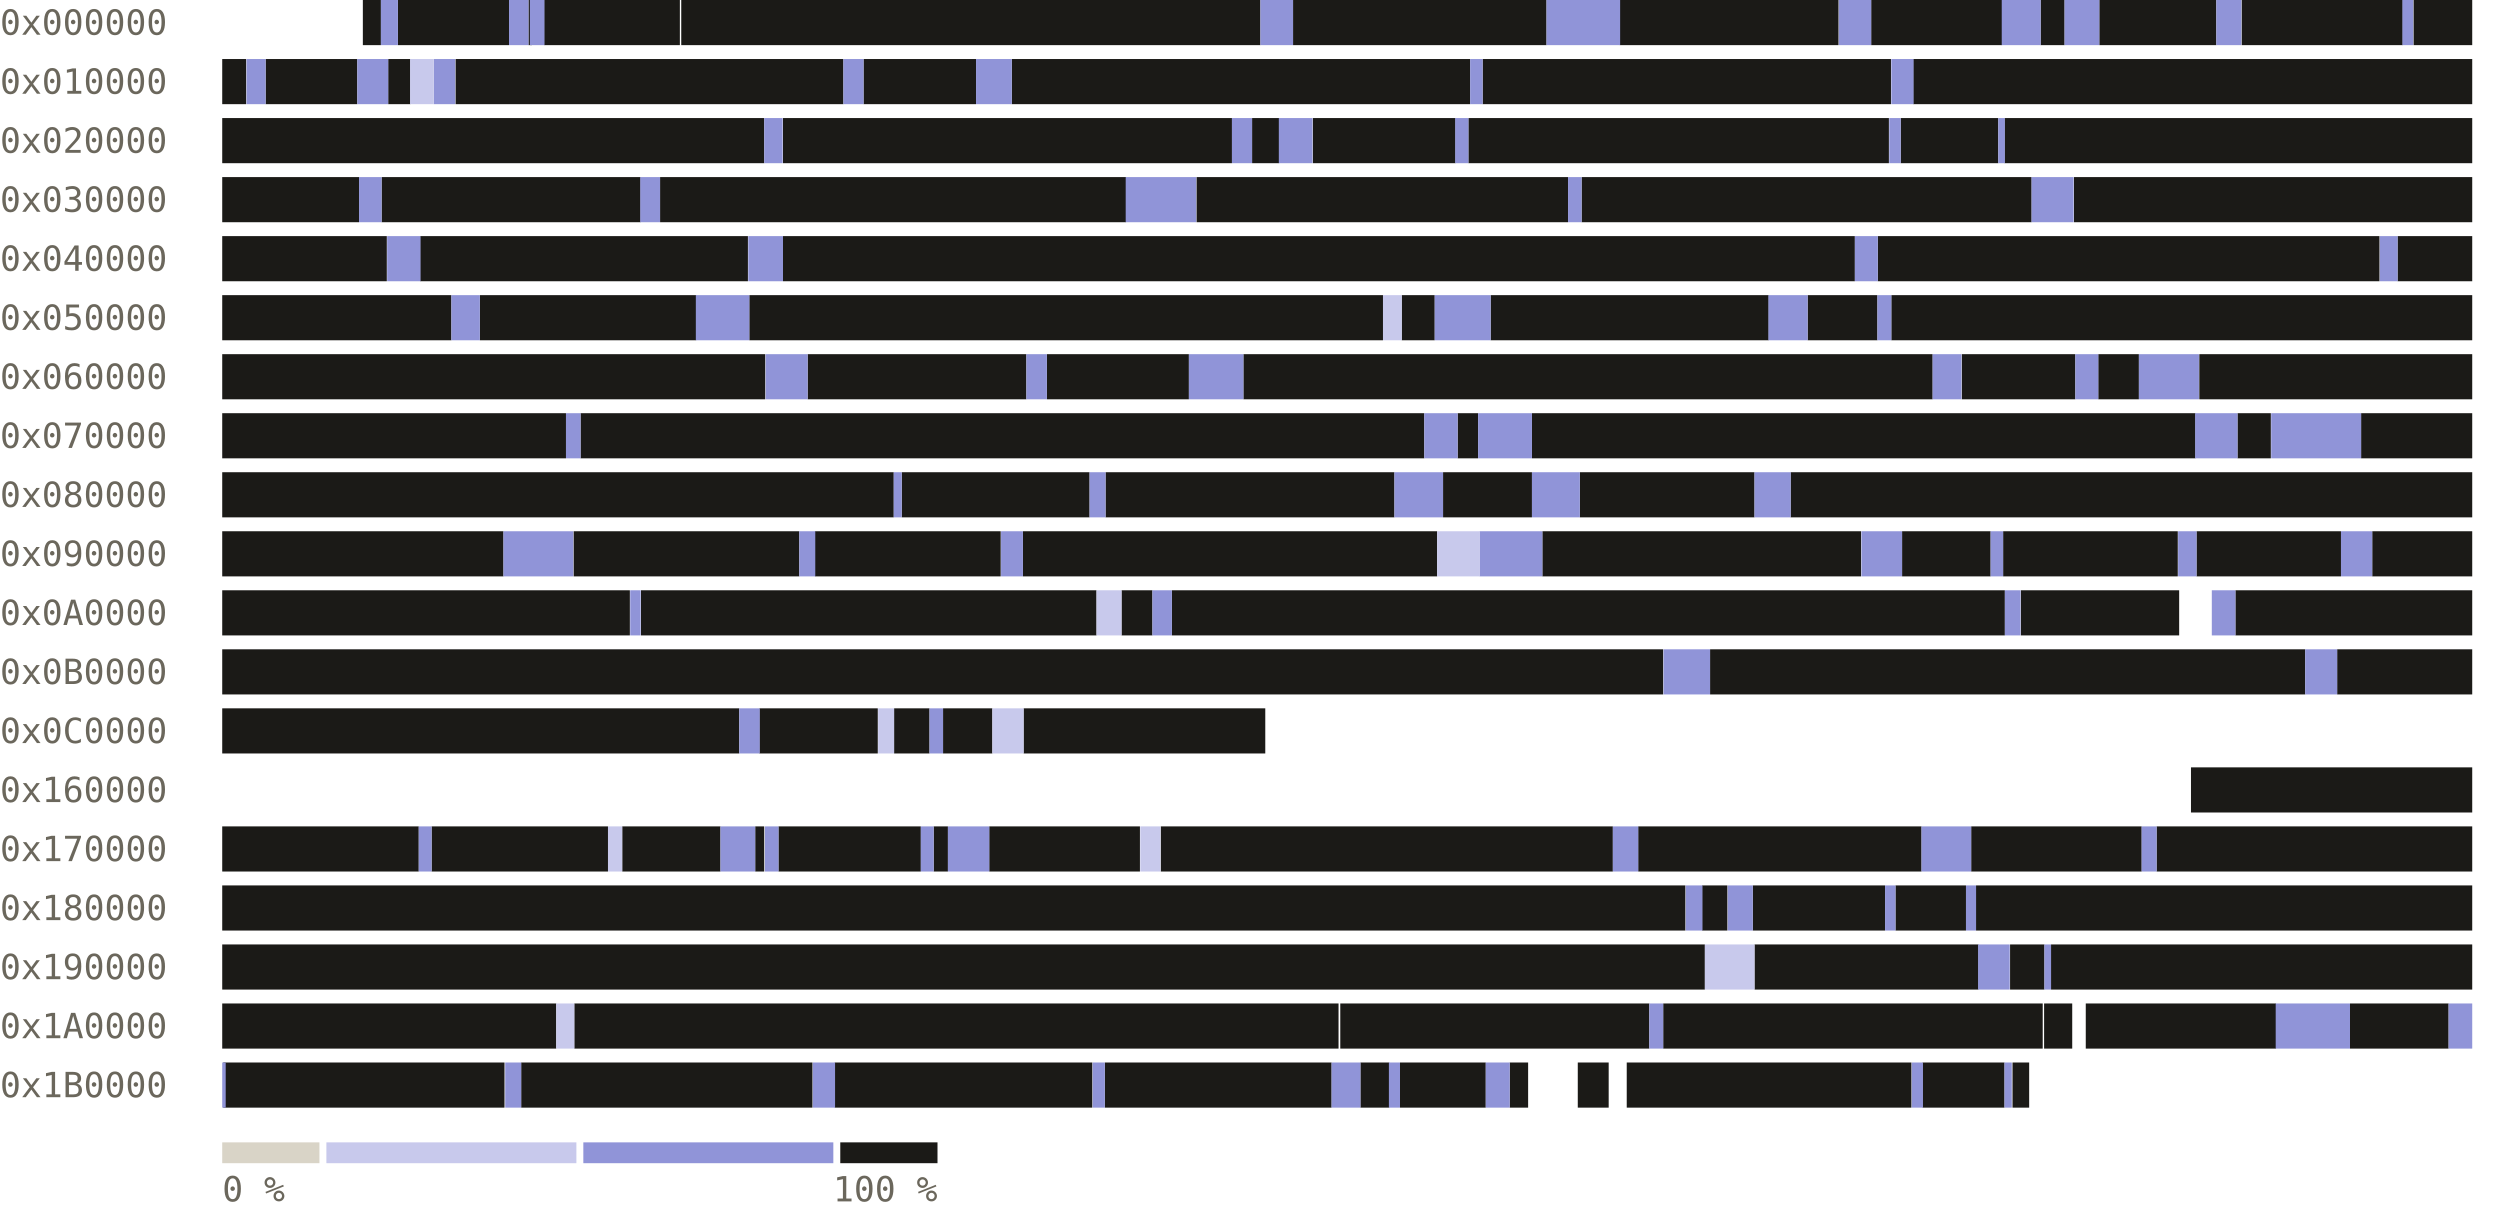
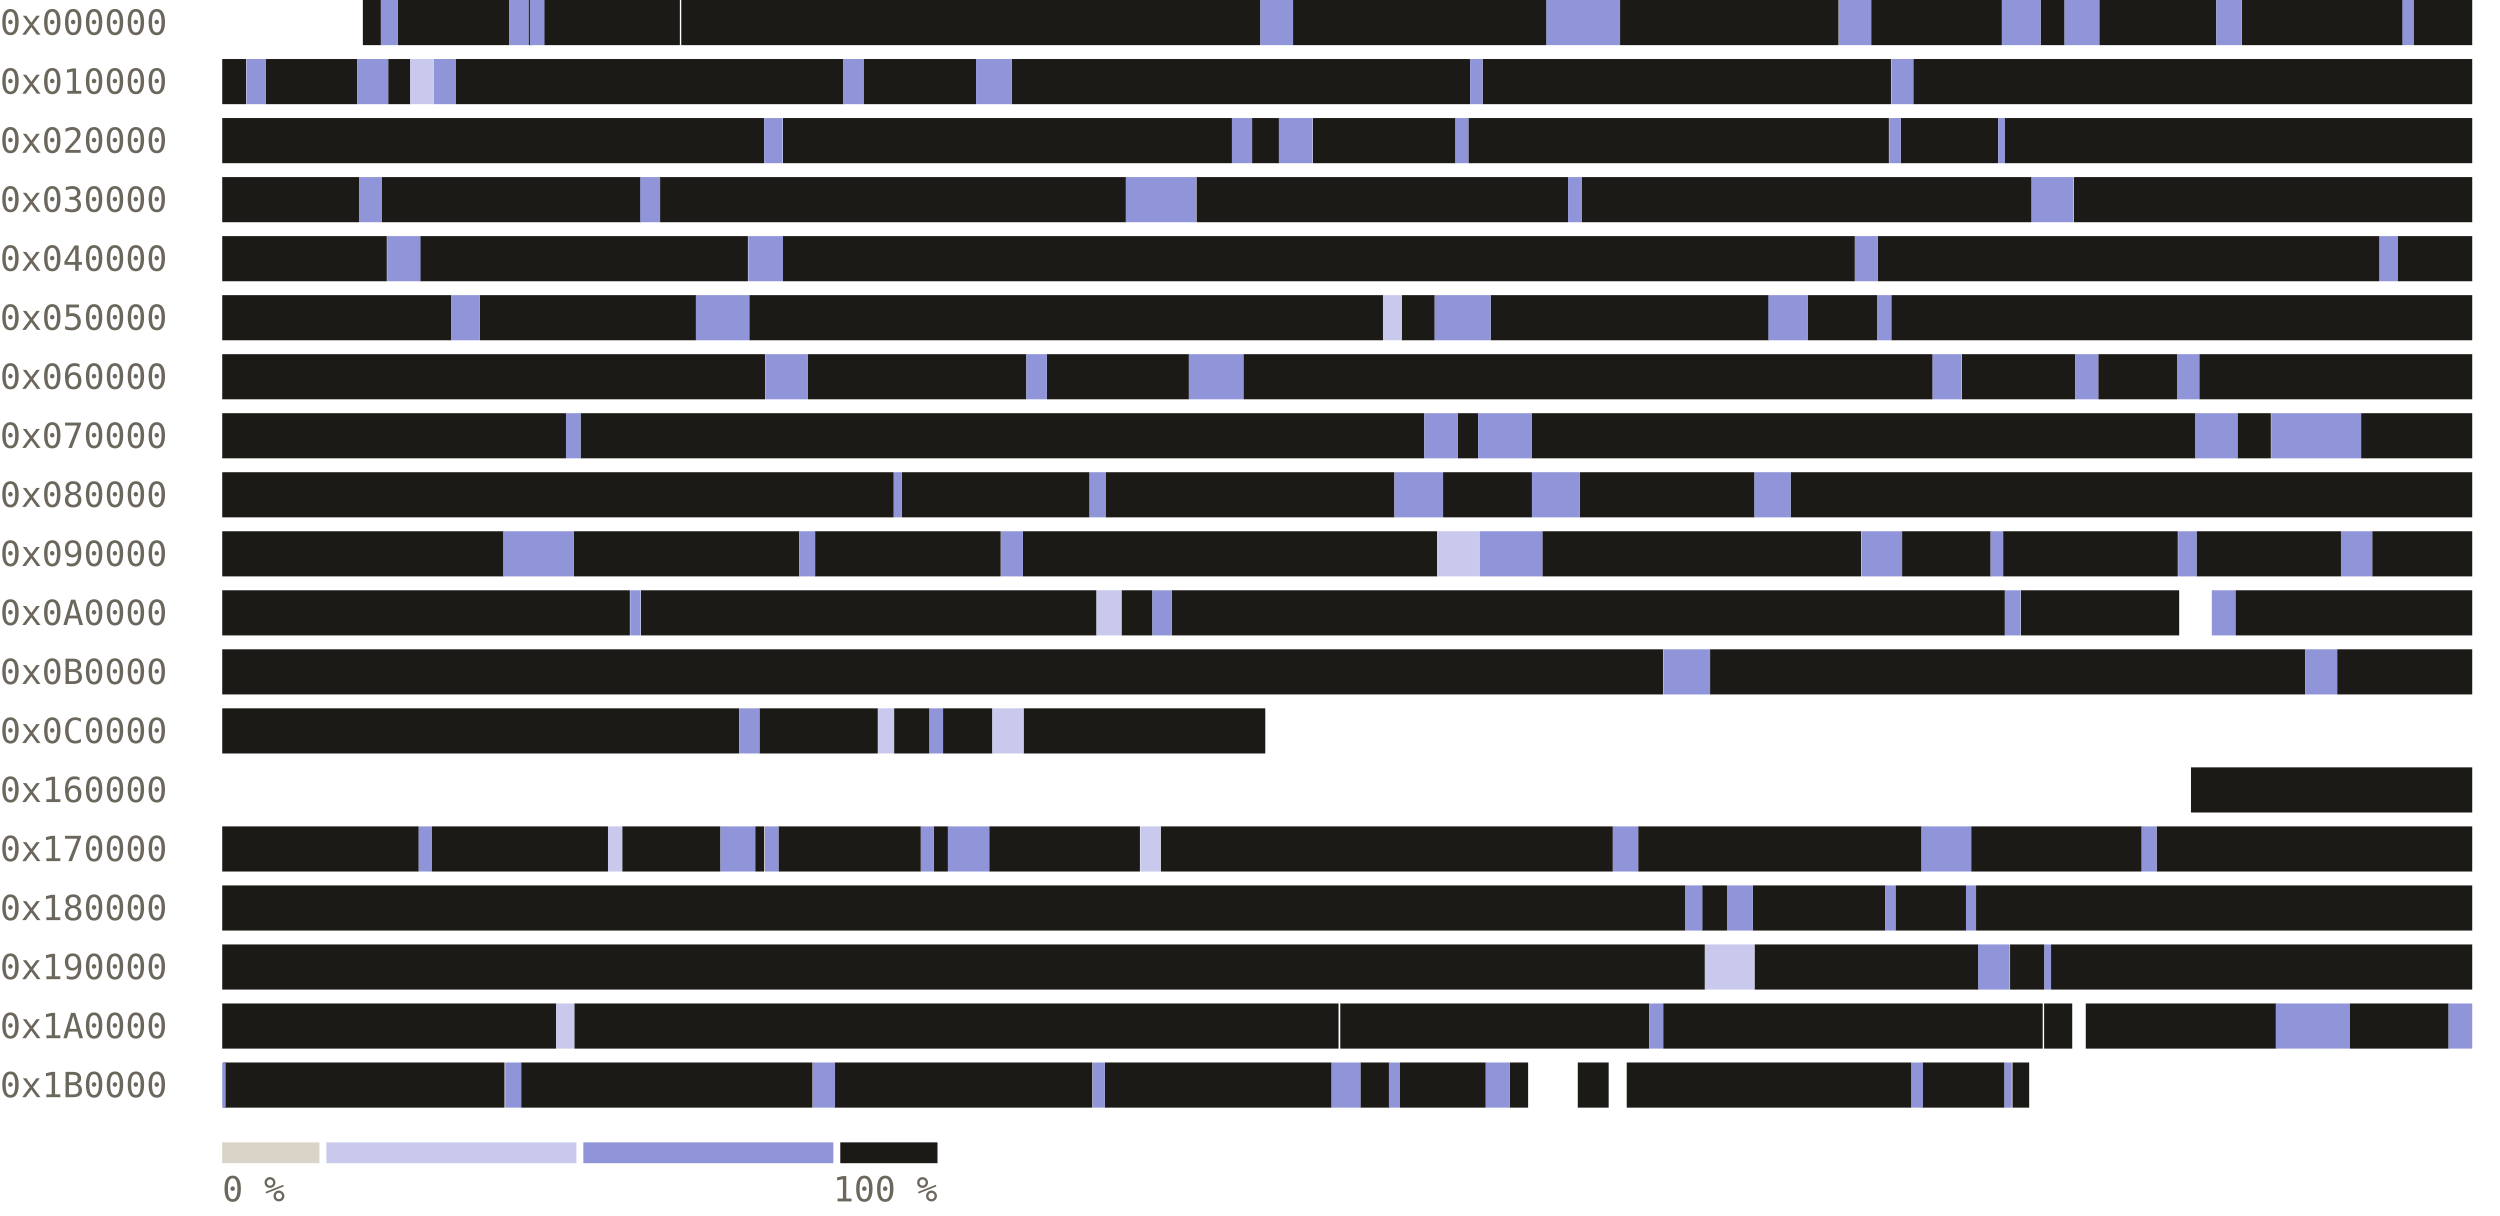
<svg xmlns="http://www.w3.org/2000/svg" viewBox="0 0 720 350" width="720" height="350">
  <style>text{font:10px monospace;fill:#6b675c}.q0{fill:#d9d4c7}.q1{fill:#e3e2f2}.q2{fill:#d6d6ef}.q3{fill:#c8c9ec}.q4{fill:#babce8}.q5{fill:#acafe4}.q6{fill:#9ea2df}.q7{fill:#9094d8}.q8{fill:#8186cf}.q9{fill:#7277c4}.q10{fill:#1b1a17}@media (prefers-color-scheme:dark){text{fill:#a8a293}.q0{fill:#4a463d}.q1{fill:#35375a}.q2{fill:#3c3f66}.q3{fill:#444772}.q4{fill:#4d517f}.q5{fill:#575b8c}.q6{fill:#62669a}.q7{fill:#6e72a8}.q8{fill:#7b7fb6}.q9{fill:#888cc4}.q10{fill:#d6d0bd}}</style>
  <text x="0" y="10">0x000000</text>
  <text x="0" y="27">0x010000</text>
  <text x="0" y="44">0x020000</text>
  <text x="0" y="61">0x030000</text>
  <text x="0" y="78">0x040000</text>
  <text x="0" y="95">0x050000</text>
  <text x="0" y="112">0x060000</text>
  <text x="0" y="129">0x070000</text>
  <text x="0" y="146">0x080000</text>
  <text x="0" y="163">0x090000</text>
  <text x="0" y="180">0x0A0000</text>
  <text x="0" y="197">0x0B0000</text>
  <text x="0" y="214">0x0C0000</text>
  <text x="0" y="231">0x160000</text>
  <text x="0" y="248">0x170000</text>
  <text x="0" y="265">0x180000</text>
  <text x="0" y="282">0x190000</text>
  <text x="0" y="299">0x1A0000</text>
  <text x="0" y="316">0x1B0000</text>
-   <path class="q10" d="M104.5 0h5.2v13h-5.2zM114.6 0h32v13h-32zM152.2 0h1v13h-1zM156.7 0h39.1v13h-39.1zM196.2 0h166.8v13h-166.8zM372.4 0h73v13h-73zM466.5 0h63v13h-63zM538.9 0h37.7v13h-37.7zM587.7 0h6.9v13h-6.9zM604.6 0h33.7v13h-33.7zM645.6 0h46.4v13h-46.4zM695.1 0h16.9v13h-16.9zM64 17h6.9v13h-6.9zM76.5 17h26.4v13h-26.4zM111.8 17h6.4v13h-6.4zM131.2 17h111.7v13h-111.7zM248.7 17h32.4v13h-32.4zM291.4 17h132v13h-132zM427 17h117.6v13h-117.6zM551 17h161v13h-161zM64 34h156.1v13h-156.1zM225.5 34h129.3v13h-129.3zM360.6 34h7.8v13h-7.8zM378.1 34h41.1v13h-41.1zM422.9 34h121.1v13h-121.1zM547.4 34h28.1v13h-28.1zM577.3 34h134.7v13h-134.7zM64 51h39.4v13h-39.4zM109.9 51h74.6v13h-74.6zM190.1 51h134.2v13h-134.2zM344.6 51h107v13h-107zM455.5 51h129.6v13h-129.6zM597.3 51h114.7v13h-114.7zM64 68h47.4v13h-47.4zM121 68h94.4v13h-94.4zM225.5 68h308.7v13h-308.7zM540.8 68h144.5v13h-144.5zM690.5 68h21.5v13h-21.5zM64 85h66v13h-66zM138.2 85h62.3v13h-62.3zM215.8 85h182.5v13h-182.5zM403.7 85h9.5v13h-9.5zM429.3 85h80.1v13h-80.1zM520.6 85h20.1v13h-20.1zM544.7 85h167.3v13h-167.3zM64 102h156.4v13h-156.4zM232.6 102h63v13h-63zM301.5 102h40.9v13h-40.9zM358.1 102h198.5v13h-198.5zM565 102h32.7v13h-32.7zM604.3 102h11.7v13h-11.7zM633.4 102h78.6v13h-78.6zM64 119h99v13h-99zM167.2 119h243v13h-243zM419.8 119h5.9v13h-5.9zM441.2 119h191.1v13h-191.1zM644.4 119h9.6v13h-9.6zM680 119h32v13h-32zM64 136h193.4v13h-193.4zM259.7 136h54.1v13h-54.1zM318.4 136h83.2v13h-83.2zM415.6 136h25.6v13h-25.6zM455 136h50.3v13h-50.3zM515.7 136h196.3v13h-196.3zM64 153h81v13h-81zM165.2 153h65v13h-65zM234.7 153h53.5v13h-53.5zM294.6 153h119.3v13h-119.3zM444.2 153h91.8v13h-91.8zM547.8 153h25.5v13h-25.5zM576.9 153h50.3v13h-50.3zM632.6 153h41.6v13h-41.6zM683.2 153h28.8v13h-28.8zM64 170h117.4v13h-117.4zM184.6 170h131.2v13h-131.2zM323 170h8.9v13h-8.9zM337.5 170h239.9v13h-239.9zM582 170h45.6v13h-45.6zM643.8 170h68.2v13h-68.2zM64 187h415v13h-415zM492.5 187h171.4v13h-171.4zM673.1 187h38.9v13h-38.9zM64 204h148.9v13h-148.9zM218.7 204h34.1v13h-34.1zM257.5 204h10.2v13h-10.2zM271.6 204h14.2v13h-14.2zM294.8 204h69.6v13h-69.6zM631 221h81v13h-81zM64 238h56.6v13h-56.6zM124.3 238h50.8v13h-50.8zM179.2 238h28.3v13h-28.3zM217.5 238h2.6v13h-2.6zM224.2 238h41v13h-41zM268.9 238h4.1v13h-4.1zM284.9 238h43.4v13h-43.4zM334.3 238h130.2v13h-130.2zM471.8 238h81.6v13h-81.6zM567.7 238h49.1v13h-49.1zM621.1 238h90.9v13h-90.9zM64 255h421.4v13h-421.4zM490.2 255h7.3v13h-7.3zM504.8 255h38.1v13h-38.1zM545.9 255h20.3v13h-20.3zM569.1 255h142.9v13h-142.9zM64 272h427v13h-427zM505.3 272h64.5v13h-64.5zM578.9 272h9.9v13h-9.9zM590.7 272h121.3v13h-121.3zM64 289h96.2v13h-96.2zM165.4 289h220.1v13h-220.1zM386 289h89v13h-89zM479 289h109.3v13h-109.3zM588.7 289h8.1v13h-8.1zM600.7 289h54.8v13h-54.8zM676.8 289h28.4v13h-28.4zM64.3 306h81v13h-81zM150.1 306h83.9v13h-83.9zM240.4 306h74.2v13h-74.2zM318.2 306h65.3v13h-65.3zM391.8 306h8.3v13h-8.3zM403.2 306h24.7v13h-24.7zM434.8 306h5.3v13h-5.3zM454.4 306h8.9v13h-8.9zM468.5 306h82v13h-82zM553.7 306h23.6v13h-23.6zM579.6 306h4.8v13h-4.8z" />
-   <path class="q7" d="M109.7 0h4.9v13h-4.9zM146.6 0h5.6v13h-5.6zM152.6 0h4.2v13h-4.2zM363 0h9.4v13h-9.4zM445.4 0h21.2v13h-21.2zM529.6 0h9.3v13h-9.3zM576.5 0h11.2v13h-11.2zM594.6 0h10v13h-10zM638.3 0h7.2v13h-7.2zM691.9 0h3.1v13h-3.1zM71 17h5.5v13h-5.5zM102.9 17h8.9v13h-8.9zM124.9 17h6.2v13h-6.2zM242.9 17h5.8v13h-5.8zM281.1 17h10.3v13h-10.3zM423.4 17h3.6v13h-3.6zM544.7 17h6.4v13h-6.4zM220.1 34h5.3v13h-5.3zM354.8 34h5.8v13h-5.8zM368.3 34h9.7v13h-9.7zM419.1 34h3.8v13h-3.8zM544.1 34h3.3v13h-3.3zM575.5 34h1.9v13h-1.9zM103.4 51h6.5v13h-6.5zM184.4 51h5.7v13h-5.7zM324.2 51h20.3v13h-20.3zM451.6 51h3.9v13h-3.9zM585.1 51h12.1v13h-12.1zM111.5 68h9.6v13h-9.6zM215.5 68h10v13h-10zM534.2 68h6.6v13h-6.6zM685.4 68h5.1v13h-5.1zM130 85h8.2v13h-8.2zM200.4 85h15.4v13h-15.4zM413.2 85h16.1v13h-16.1zM509.3 85h11.3v13h-11.3zM540.7 85h4v13h-4zM220.5 102h12.1v13h-12.1zM295.6 102h5.9v13h-5.9zM342.4 102h15.7v13h-15.7zM556.6 102h8.3v13h-8.3zM597.7 102h6.6v13h-6.6zM616 102h17.3v13h-17.3zM163 119h4.2v13h-4.2zM410.2 119h9.6v13h-9.6zM425.7 119h15.5v13h-15.5zM632.2 119h12.2v13h-12.2zM654.1 119h25.9v13h-25.9zM257.4 136h2.3v13h-2.3zM313.8 136h4.6v13h-4.6zM401.6 136h14v13h-14zM441.2 136h13.8v13h-13.8zM505.3 136h10.4v13h-10.4zM145 153h20.1v13h-20.1zM230.2 153h4.6v13h-4.6zM288.3 153h6.3v13h-6.3zM426.1 153h18.1v13h-18.1zM536.1 153h11.7v13h-11.7zM573.3 153h3.6v13h-3.6zM627.3 153h5.3v13h-5.3zM674.2 153h9v13h-9zM181.5 170h3v13h-3zM331.9 170h5.6v13h-5.6zM577.4 170h4.5v13h-4.5zM637 170h6.8v13h-6.8zM479.1 187h13.4v13h-13.4zM663.9 187h9.2v13h-9.2zM212.9 204h5.9v13h-5.9zM267.7 204h3.9v13h-3.9zM120.6 238h3.7v13h-3.7zM207.5 238h10v13h-10zM220.3 238h3.9v13h-3.9zM265.2 238h3.7v13h-3.7zM273 238h11.9v13h-11.9zM464.5 238h7.3v13h-7.3zM553.4 238h14.3v13h-14.3zM616.8 238h4.3v13h-4.3zM485.5 255h4.8v13h-4.8zM497.6 255h7.2v13h-7.2zM542.9 255h3v13h-3zM566.2 255h2.9v13h-2.9zM569.7 272h9.1v13h-9.1zM588.8 272h1.9v13h-1.9zM475 289h4v13h-4zM655.4 289h21.4v13h-21.4zM705.2 289h6.8v13h-6.8zM64 306h1v13h-1zM145.5 306h4.6v13h-4.6zM234.1 306h6.4v13h-6.4zM314.7 306h3.5v13h-3.5zM383.5 306h8.3v13h-8.3zM400 306h3.2v13h-3.2zM427.9 306h6.9v13h-6.9zM550.6 306h3.2v13h-3.2zM577.3 306h2.1v13h-2.1z" />
+   <path class="q10" d="M104.5 0h5.2v13h-5.2zM114.6 0h32v13h-32zM152.2 0h1v13h-1zM156.7 0h39.1v13h-39.1zM196.2 0h166.8v13h-166.8zM372.4 0h73v13h-73zM466.5 0h63v13h-63zM538.9 0h37.7v13h-37.7zM587.7 0h6.9v13h-6.9zM604.6 0h33.7v13h-33.7zM645.6 0h46.4v13h-46.4zM695.1 0h16.9v13h-16.9zM64 17h6.9v13h-6.9zM76.5 17h26.4v13h-26.4zM111.8 17h6.4v13h-6.4zM131.2 17h111.7v13h-111.7zM248.7 17h32.4v13h-32.4zM291.4 17h132v13h-132zM427 17h117.6v13h-117.6zM551 17h161v13h-161zM64 34h156.1v13h-156.1zM225.5 34h129.3v13h-129.3zM360.6 34h7.8v13h-7.8zM378.1 34h41.1v13h-41.1zM422.9 34h121.1v13h-121.1zM547.4 34h28.1v13h-28.1zM577.3 34h134.7v13h-134.7zM64 51h39.4v13h-39.4zM109.9 51h74.6v13h-74.6zM190.1 51h134.2v13h-134.2zM344.6 51h107v13h-107zM455.5 51h129.6v13h-129.6zM597.3 51h114.7v13h-114.7zM64 68h47.4v13h-47.4zM121 68h94.4v13h-94.4zM225.5 68h308.7v13h-308.7zM540.8 68h144.5v13h-144.5zM690.5 68h21.5v13h-21.5zM64 85h66v13h-66zM138.2 85h62.3v13h-62.3zM215.8 85h182.5v13h-182.5zM403.7 85h9.5v13h-9.5zM429.3 85h80.1v13h-80.1zM520.6 85h20.1v13h-20.1zM544.7 85h167.3v13h-167.3zM64 102h156.4v13h-156.4zM232.6 102h63v13h-63zM301.5 102h40.9v13h-40.9zM358.1 102h198.5v13h-198.5zM565 102h32.7v13h-32.7zM604.3 102h22.8v13h-22.8zM633.4 102h78.6v13h-78.6zM64 119h99v13h-99zM167.2 119h243v13h-243zM419.8 119h5.9v13h-5.9zM441.2 119h191.1v13h-191.1zM644.4 119h9.6v13h-9.6zM680 119h32v13h-32zM64 136h193.4v13h-193.4zM259.7 136h54.1v13h-54.1zM318.4 136h83.2v13h-83.2zM415.6 136h25.6v13h-25.6zM455 136h50.3v13h-50.3zM515.7 136h196.3v13h-196.3zM64 153h81v13h-81zM165.2 153h65v13h-65zM234.7 153h53.5v13h-53.5zM294.6 153h119.3v13h-119.3zM444.2 153h91.8v13h-91.8zM547.8 153h25.5v13h-25.5zM576.9 153h50.3v13h-50.3zM632.6 153h41.6v13h-41.6zM683.2 153h28.8v13h-28.8zM64 170h117.4v13h-117.4zM184.6 170h131.2v13h-131.2zM323 170h8.9v13h-8.9zM337.5 170h239.9v13h-239.9zM582 170h45.6v13h-45.6zM643.8 170h68.2v13h-68.2zM64 187h415v13h-415zM492.5 187h171.4v13h-171.4zM673.1 187h38.9v13h-38.9zM64 204h148.9v13h-148.9zM218.7 204h34.1v13h-34.1zM257.5 204h10.2v13h-10.2zM271.6 204h14.2v13h-14.2zM294.8 204h69.6v13h-69.6zM631 221h81v13h-81zM64 238h56.6v13h-56.6zM124.3 238h50.8v13h-50.8zM179.2 238h28.3v13h-28.3zM217.5 238h2.6v13h-2.6zM224.2 238h41v13h-41zM268.9 238h4.1v13h-4.1zM284.9 238h43.4v13h-43.4zM334.3 238h130.2v13h-130.2zM471.8 238h81.6v13h-81.6zM567.7 238h49.1v13h-49.1zM621.1 238h90.9v13h-90.9zM64 255h421.4v13h-421.4zM490.2 255h7.3v13h-7.3zM504.8 255h38.1v13h-38.1zM545.9 255h20.3v13h-20.3zM569.1 255h142.9v13h-142.9zM64 272h427v13h-427zM505.3 272h64.5v13h-64.5zM578.9 272h9.9v13h-9.9zM590.7 272h121.3v13h-121.3zM64 289h96.2v13h-96.2zM165.4 289h220.1v13h-220.1zM386 289h89v13h-89zM479 289h109.3v13h-109.3zM588.7 289h8.1v13h-8.1zM600.7 289h54.8v13h-54.8zM676.8 289h28.4v13h-28.4zM64.3 306h81v13h-81zM150.1 306h83.9v13h-83.9zM240.4 306h74.2v13h-74.2zM318.2 306h65.3v13h-65.3zM391.8 306h8.3v13h-8.3zM403.2 306h24.7v13h-24.7zM434.8 306h5.3v13h-5.3zM454.4 306h8.9v13h-8.9zM468.5 306h82v13h-82zM553.7 306h23.6v13h-23.6zM579.6 306h4.8v13h-4.8z" />
+   <path class="q7" d="M109.7 0h4.9v13h-4.9zM146.6 0h5.6v13h-5.6zM152.6 0h4.2v13h-4.2zM363 0h9.4v13h-9.4zM445.4 0h21.2v13h-21.2zM529.6 0h9.3v13h-9.3zM576.5 0h11.2v13h-11.2zM594.6 0h10v13h-10zM638.3 0h7.2v13h-7.2zM691.9 0h3.1v13h-3.1zM71 17h5.5v13h-5.5zM102.9 17h8.9v13h-8.9zM124.9 17h6.2v13h-6.2zM242.9 17h5.8v13h-5.8zM281.1 17h10.3v13h-10.3zM423.4 17h3.6v13h-3.6zM544.7 17h6.4v13h-6.4zM220.1 34h5.3v13h-5.3zM354.8 34h5.8v13h-5.8zM368.3 34h9.7v13h-9.7zM419.1 34h3.8v13h-3.8zM544.1 34h3.3v13h-3.3zM575.5 34h1.9v13h-1.9zM103.4 51h6.5v13h-6.5zM184.4 51h5.7v13h-5.7zM324.2 51h20.3v13h-20.3zM451.6 51h3.9v13h-3.9zM585.1 51h12.1v13h-12.1zM111.5 68h9.6v13h-9.6zM215.5 68h10v13h-10zM534.2 68h6.6v13h-6.6zM685.4 68h5.1v13h-5.1zM130 85h8.2v13h-8.2zM200.4 85h15.4v13h-15.4zM413.2 85h16.1v13h-16.1zM509.3 85h11.3v13h-11.3zM540.7 85h4v13h-4zM220.5 102h12.1v13h-12.1zM295.6 102h5.9v13h-5.9zM342.4 102h15.7v13h-15.7zM556.6 102h8.3v13h-8.3zM597.7 102h6.6v13h-6.6zM627.2 102h6.2v13h-6.2zM163 119h4.2v13h-4.2zM410.2 119h9.6v13h-9.6zM425.7 119h15.5v13h-15.5zM632.2 119h12.2v13h-12.2zM654.1 119h25.9v13h-25.9zM257.4 136h2.3v13h-2.3zM313.8 136h4.6v13h-4.6zM401.6 136h14v13h-14zM441.2 136h13.8v13h-13.8zM505.3 136h10.4v13h-10.4zM145 153h20.1v13h-20.1zM230.2 153h4.6v13h-4.6zM288.3 153h6.3v13h-6.3zM426.1 153h18.1v13h-18.1zM536.1 153h11.7v13h-11.7zM573.3 153h3.6v13h-3.6zM627.3 153h5.3v13h-5.3zM674.2 153h9v13h-9zM181.5 170h3v13h-3zM331.9 170h5.6v13h-5.6zM577.4 170h4.5v13h-4.5zM637 170h6.8v13h-6.8zM479.1 187h13.4v13h-13.4zM663.9 187h9.2v13h-9.2zM212.9 204h5.9v13h-5.9zM267.7 204h3.9v13h-3.9zM120.6 238h3.7v13h-3.7zM207.5 238h10v13h-10zM220.3 238h3.9v13h-3.9zM265.2 238h3.7v13h-3.7zM273 238h11.9v13h-11.9zM464.5 238h7.3v13h-7.3zM553.4 238h14.3v13h-14.3zM616.8 238h4.3v13h-4.3zM485.5 255h4.8v13h-4.8zM497.6 255h7.2v13h-7.2zM542.9 255h3v13h-3zM566.2 255h2.9v13h-2.9zM569.7 272h9.1v13h-9.1zM588.8 272h1.9v13h-1.9zM475 289h4v13h-4zM655.4 289h21.4v13h-21.4zM705.2 289h6.8v13h-6.8zM64 306h1v13h-1zM145.5 306h4.6v13h-4.6zM234.1 306h6.4v13h-6.4zM314.7 306h3.5v13h-3.5zM383.5 306h8.3v13h-8.3zM400 306h3.2v13h-3.2zM427.9 306h6.9v13h-6.9zM550.6 306h3.2v13h-3.2zM577.3 306h2.1v13h-2.1z" />
  <path class="q3" d="M118.1 17h6.8v13h-6.8zM398.3 85h5.4v13h-5.4zM413.9 153h12.2v13h-12.2zM315.8 170h7.2v13h-7.2zM252.9 204h4.6v13h-4.6zM285.8 204h9v13h-9zM175.1 238h4.1v13h-4.1zM328.4 238h5.8v13h-5.8zM491 272h14.3v13h-14.3zM160.2 289h5.2v13h-5.2z" />
  <rect class="q0" x="64" y="329" width="28" height="6" />
  <rect class="q3" x="94" y="329" width="72" height="6" />
  <rect class="q7" x="168" y="329" width="72" height="6" />
  <rect class="q10" x="242" y="329" width="28" height="6" />
  <text x="64" y="346">0 %</text>
  <text x="270" y="346" text-anchor="end">100 %</text>
</svg>
